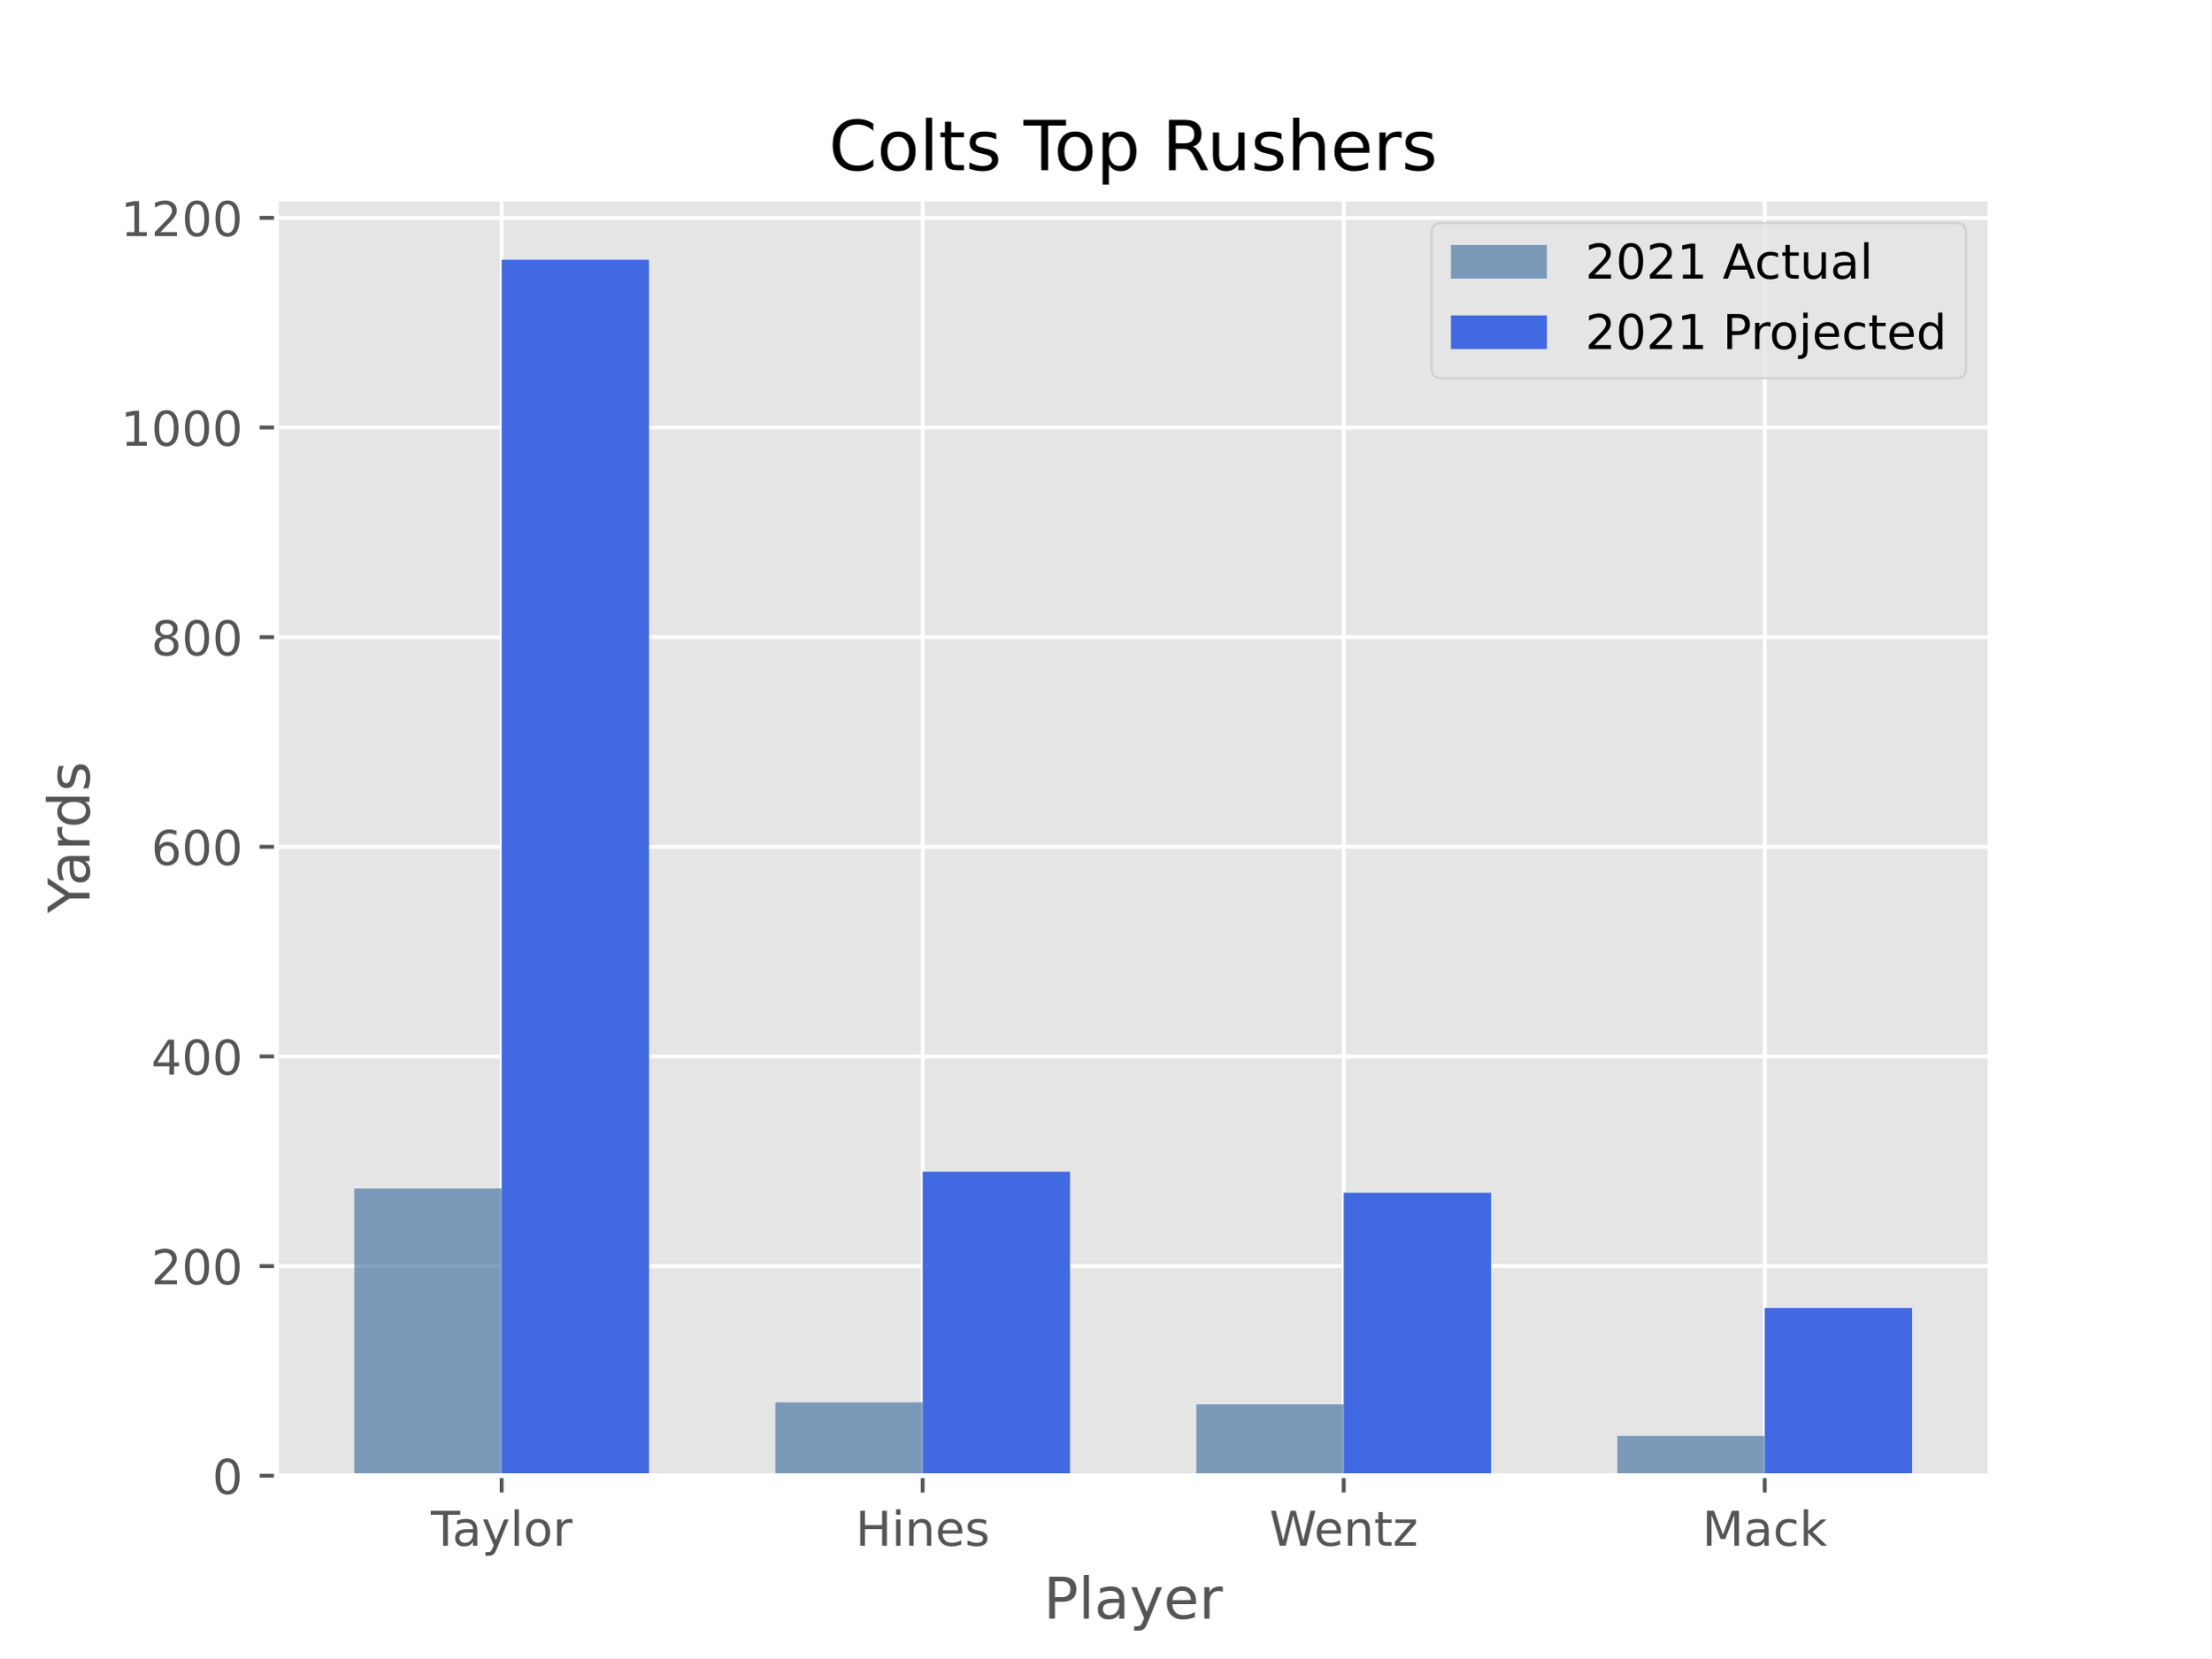
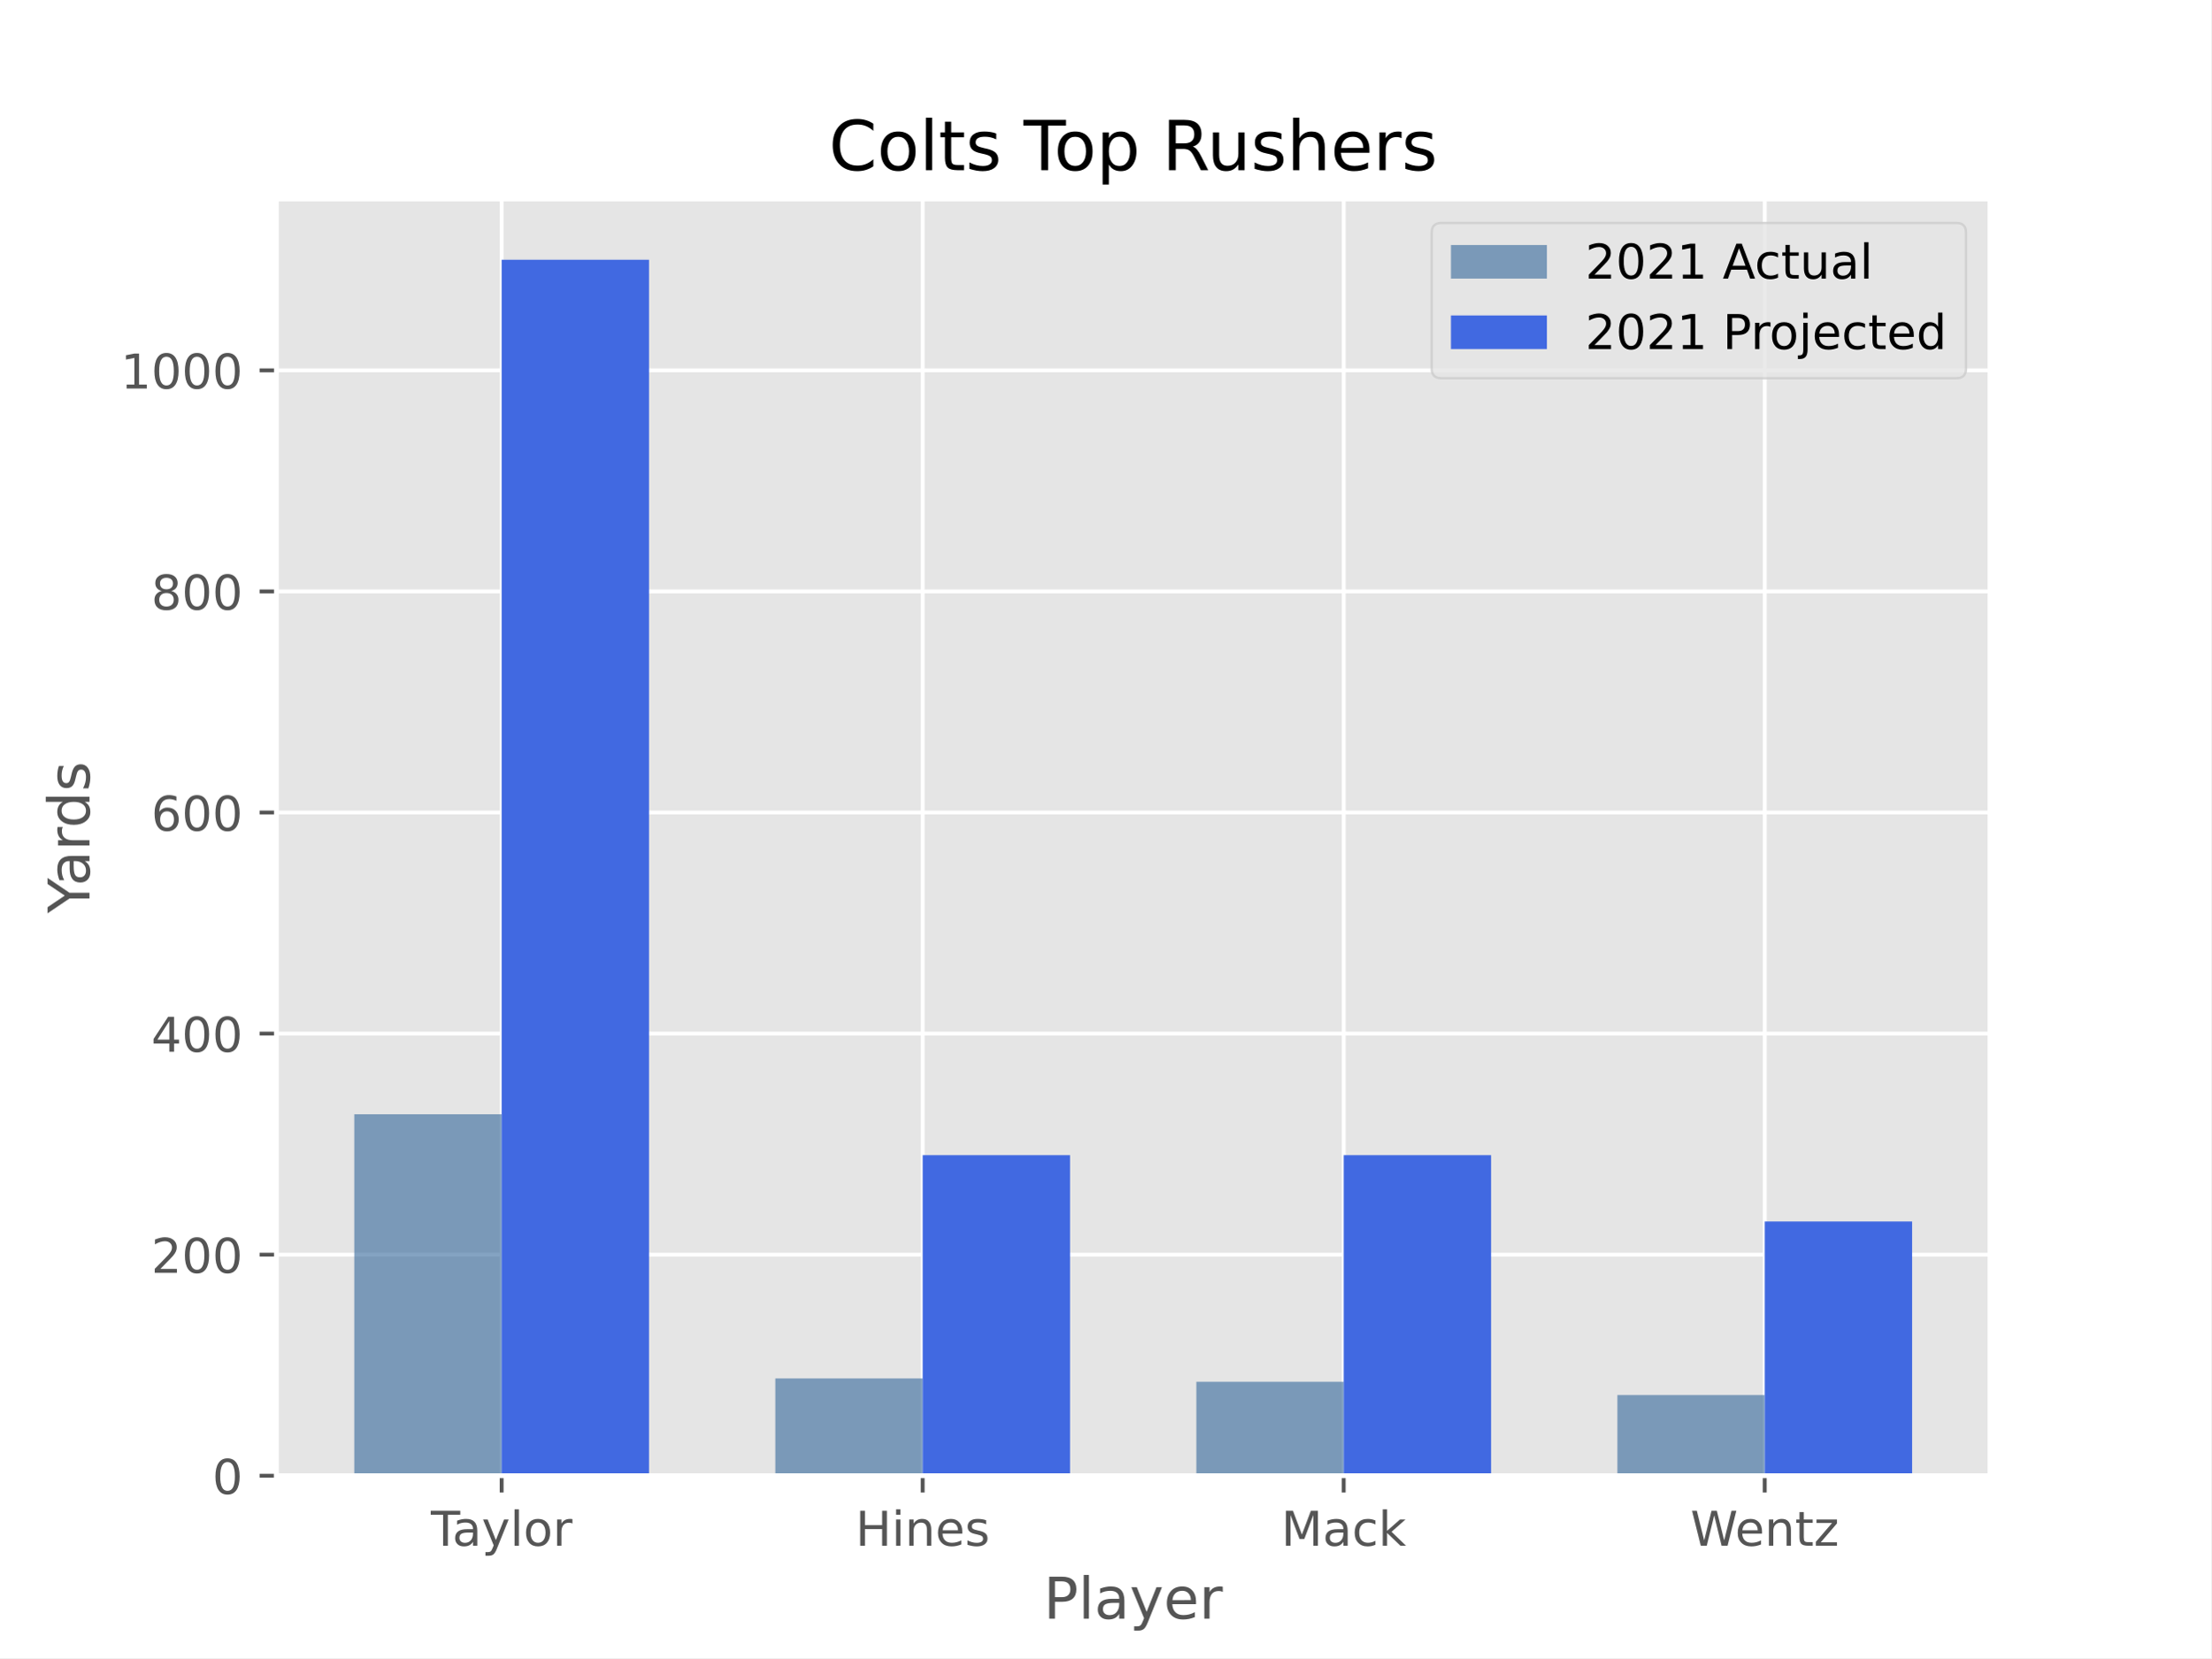
<svg xmlns="http://www.w3.org/2000/svg" xmlns:xlink="http://www.w3.org/1999/xlink" height="345.6pt" version="1.1" viewBox="0 0 460.8 345.6" width="460.8pt">
  <defs>
    <style type="text/css">*{stroke-linecap:butt;stroke-linejoin:round;}</style>
  </defs>
  <g id="figure_1">
    <g id="patch_1">
      <path d="M 0 345.6  L 460.8 345.6  L 460.8 0  L 0 0  z " style="fill:#ffffff;" />
    </g>
    <g id="axes_1">
      <g id="patch_2">
        <path d="M 57.6 307.584  L 414.72 307.584  L 414.72 41.472  L 57.6 41.472  z " style="fill:#e5e5e5;" />
      </g>
      <g id="matplotlib.axis_1">
        <g id="xtick_1">
          <g id="line2d_1">
-             <path clip-path="url(#p49de06b413)" d="M 104.543 307.584  L 104.543 41.472  " style="fill:none;stroke:#ffffff;stroke-linecap:square;stroke-width:0.8;" />
+             <path clip-path="url(#p949184f83b)" d="M 104.543 307.584  L 104.543 41.472  " style="fill:none;stroke:#ffffff;stroke-linecap:square;stroke-width:0.8;" />
          </g>
          <g id="line2d_2">
            <defs>
-               <path d="M 0 0  L 0 3.5  " id="m3cd7260bb2" style="stroke:#555555;stroke-width:0.8;" />
-             </defs>
-             <g>
-               <use style="fill:#555555;stroke:#555555;stroke-width:0.8;" x="104.543" xlink:href="#m3cd7260bb2" y="307.584" />
+               <path d="M 0 0  L 0 3.5  " id="mfd113aba20" style="stroke:#555555;stroke-width:0.8;" />
+             </defs>
+             <g>
+               <use style="fill:#555555;stroke:#555555;stroke-width:0.8;" x="104.543" xlink:href="#mfd113aba20" y="307.584" />
            </g>
          </g>
          <g id="text_1">
            <g style="fill:#555555;" transform="translate(89.78704 322.1824)scale(0.1 -0.1)">
              <defs>
                <path d="M -19 4666  L 3928 4666  L 3928 4134  L 2272 4134  L 2272 0  L 1638 0  L 1638 4134  L -19 4134  L -19 4666  z " id="DejaVuSans-54" transform="scale(0.015625)" />
                <path d="M 2194 1759  Q 1497 1759 1228 1600  Q 959 1441 959 1056  Q 959 750 1161 570  Q 1363 391 1709 391  Q 2188 391 2477 730  Q 2766 1069 2766 1631  L 2766 1759  L 2194 1759  z M 3341 1997  L 3341 0  L 2766 0  L 2766 531  Q 2569 213 2275 61  Q 1981 -91 1556 -91  Q 1019 -91 701 211  Q 384 513 384 1019  Q 384 1609 779 1909  Q 1175 2209 1959 2209  L 2766 2209  L 2766 2266  Q 2766 2663 2505 2880  Q 2244 3097 1772 3097  Q 1472 3097 1187 3025  Q 903 2953 641 2809  L 641 3341  Q 956 3463 1253 3523  Q 1550 3584 1831 3584  Q 2591 3584 2966 3190  Q 3341 2797 3341 1997  z " id="DejaVuSans-61" transform="scale(0.015625)" />
                <path d="M 2059 -325  Q 1816 -950 1584 -1140  Q 1353 -1331 966 -1331  L 506 -1331  L 506 -850  L 844 -850  Q 1081 -850 1212 -737  Q 1344 -625 1503 -206  L 1606 56  L 191 3500  L 800 3500  L 1894 763  L 2988 3500  L 3597 3500  L 2059 -325  z " id="DejaVuSans-79" transform="scale(0.015625)" />
                <path d="M 603 4863  L 1178 4863  L 1178 0  L 603 0  L 603 4863  z " id="DejaVuSans-6c" transform="scale(0.015625)" />
                <path d="M 1959 3097  Q 1497 3097 1228 2736  Q 959 2375 959 1747  Q 959 1119 1226 758  Q 1494 397 1959 397  Q 2419 397 2687 759  Q 2956 1122 2956 1747  Q 2956 2369 2687 2733  Q 2419 3097 1959 3097  z M 1959 3584  Q 2709 3584 3137 3096  Q 3566 2609 3566 1747  Q 3566 888 3137 398  Q 2709 -91 1959 -91  Q 1206 -91 779 398  Q 353 888 353 1747  Q 353 2609 779 3096  Q 1206 3584 1959 3584  z " id="DejaVuSans-6f" transform="scale(0.015625)" />
                <path d="M 2631 2963  Q 2534 3019 2420 3045  Q 2306 3072 2169 3072  Q 1681 3072 1420 2755  Q 1159 2438 1159 1844  L 1159 0  L 581 0  L 581 3500  L 1159 3500  L 1159 2956  Q 1341 3275 1631 3429  Q 1922 3584 2338 3584  Q 2397 3584 2469 3576  Q 2541 3569 2628 3553  L 2631 2963  z " id="DejaVuSans-72" transform="scale(0.015625)" />
              </defs>
              <use xlink:href="#DejaVuSans-54" />
              <use x="44.584" xlink:href="#DejaVuSans-61" />
              <use x="105.863" xlink:href="#DejaVuSans-79" />
              <use x="165.043" xlink:href="#DejaVuSans-6c" />
              <use x="192.826" xlink:href="#DejaVuSans-6f" />
              <use x="254.008" xlink:href="#DejaVuSans-72" />
            </g>
          </g>
        </g>
        <g id="xtick_2">
          <g id="line2d_3">
-             <path clip-path="url(#p49de06b413)" d="M 192.288 307.584  L 192.288 41.472  " style="fill:none;stroke:#ffffff;stroke-linecap:square;stroke-width:0.8;" />
+             <path clip-path="url(#p949184f83b)" d="M 192.288 307.584  L 192.288 41.472  " style="fill:none;stroke:#ffffff;stroke-linecap:square;stroke-width:0.8;" />
          </g>
          <g id="line2d_4">
            <g>
-               <use style="fill:#555555;stroke:#555555;stroke-width:0.8;" x="192.288" xlink:href="#m3cd7260bb2" y="307.584" />
+               <use style="fill:#555555;stroke:#555555;stroke-width:0.8;" x="192.288" xlink:href="#mfd113aba20" y="307.584" />
            </g>
          </g>
          <g id="text_2">
            <g style="fill:#555555;" transform="translate(178.2885 322.1824)scale(0.1 -0.1)">
              <defs>
                <path d="M 628 4666  L 1259 4666  L 1259 2753  L 3553 2753  L 3553 4666  L 4184 4666  L 4184 0  L 3553 0  L 3553 2222  L 1259 2222  L 1259 0  L 628 0  L 628 4666  z " id="DejaVuSans-48" transform="scale(0.015625)" />
                <path d="M 603 3500  L 1178 3500  L 1178 0  L 603 0  L 603 3500  z M 603 4863  L 1178 4863  L 1178 4134  L 603 4134  L 603 4863  z " id="DejaVuSans-69" transform="scale(0.015625)" />
                <path d="M 3513 2113  L 3513 0  L 2938 0  L 2938 2094  Q 2938 2591 2744 2837  Q 2550 3084 2163 3084  Q 1697 3084 1428 2787  Q 1159 2491 1159 1978  L 1159 0  L 581 0  L 581 3500  L 1159 3500  L 1159 2956  Q 1366 3272 1645 3428  Q 1925 3584 2291 3584  Q 2894 3584 3203 3211  Q 3513 2838 3513 2113  z " id="DejaVuSans-6e" transform="scale(0.015625)" />
                <path d="M 3597 1894  L 3597 1613  L 953 1613  Q 991 1019 1311 708  Q 1631 397 2203 397  Q 2534 397 2845 478  Q 3156 559 3463 722  L 3463 178  Q 3153 47 2828 -22  Q 2503 -91 2169 -91  Q 1331 -91 842 396  Q 353 884 353 1716  Q 353 2575 817 3079  Q 1281 3584 2069 3584  Q 2775 3584 3186 3129  Q 3597 2675 3597 1894  z M 3022 2063  Q 3016 2534 2758 2815  Q 2500 3097 2075 3097  Q 1594 3097 1305 2825  Q 1016 2553 972 2059  L 3022 2063  z " id="DejaVuSans-65" transform="scale(0.015625)" />
                <path d="M 2834 3397  L 2834 2853  Q 2591 2978 2328 3040  Q 2066 3103 1784 3103  Q 1356 3103 1142 2972  Q 928 2841 928 2578  Q 928 2378 1081 2264  Q 1234 2150 1697 2047  L 1894 2003  Q 2506 1872 2764 1633  Q 3022 1394 3022 966  Q 3022 478 2636 193  Q 2250 -91 1575 -91  Q 1294 -91 989 -36  Q 684 19 347 128  L 347 722  Q 666 556 975 473  Q 1284 391 1588 391  Q 1994 391 2212 530  Q 2431 669 2431 922  Q 2431 1156 2273 1281  Q 2116 1406 1581 1522  L 1381 1569  Q 847 1681 609 1914  Q 372 2147 372 2553  Q 372 3047 722 3315  Q 1072 3584 1716 3584  Q 2034 3584 2315 3537  Q 2597 3491 2834 3397  z " id="DejaVuSans-73" transform="scale(0.015625)" />
              </defs>
              <use xlink:href="#DejaVuSans-48" />
              <use x="75.195" xlink:href="#DejaVuSans-69" />
              <use x="102.979" xlink:href="#DejaVuSans-6e" />
              <use x="166.357" xlink:href="#DejaVuSans-65" />
              <use x="227.881" xlink:href="#DejaVuSans-73" />
            </g>
          </g>
        </g>
        <g id="xtick_3">
          <g id="line2d_5">
-             <path clip-path="url(#p49de06b413)" d="M 280.032 307.584  L 280.032 41.472  " style="fill:none;stroke:#ffffff;stroke-linecap:square;stroke-width:0.8;" />
+             <path clip-path="url(#p949184f83b)" d="M 280.032 307.584  L 280.032 41.472  " style="fill:none;stroke:#ffffff;stroke-linecap:square;stroke-width:0.8;" />
          </g>
          <g id="line2d_6">
            <g>
-               <use style="fill:#555555;stroke:#555555;stroke-width:0.8;" x="280.032" xlink:href="#m3cd7260bb2" y="307.584" />
+               <use style="fill:#555555;stroke:#555555;stroke-width:0.8;" x="280.032" xlink:href="#mfd113aba20" y="307.584" />
            </g>
          </g>
          <g id="text_3">
-             <g style="fill:#555555;" transform="translate(264.5525 322.1824)scale(0.1 -0.1)">
+             <g style="fill:#555555;" transform="translate(267.0096 322.1824)scale(0.1 -0.1)">
+               <defs>
+                 <path d="M 628 4666  L 1569 4666  L 2759 1491  L 3956 4666  L 4897 4666  L 4897 0  L 4281 0  L 4281 4097  L 3078 897  L 2444 897  L 1241 4097  L 1241 0  L 628 0  L 628 4666  z " id="DejaVuSans-4d" transform="scale(0.015625)" />
+                 <path d="M 3122 3366  L 3122 2828  Q 2878 2963 2633 3030  Q 2388 3097 2138 3097  Q 1578 3097 1268 2742  Q 959 2388 959 1747  Q 959 1106 1268 751  Q 1578 397 2138 397  Q 2388 397 2633 464  Q 2878 531 3122 666  L 3122 134  Q 2881 22 2623 -34  Q 2366 -91 2075 -91  Q 1284 -91 818 406  Q 353 903 353 1747  Q 353 2603 823 3093  Q 1294 3584 2113 3584  Q 2378 3584 2631 3529  Q 2884 3475 3122 3366  z " id="DejaVuSans-63" transform="scale(0.015625)" />
+                 <path d="M 581 4863  L 1159 4863  L 1159 1991  L 2875 3500  L 3609 3500  L 1753 1863  L 3688 0  L 2938 0  L 1159 1709  L 1159 0  L 581 0  L 581 4863  z " id="DejaVuSans-6b" transform="scale(0.015625)" />
+               </defs>
+               <use xlink:href="#DejaVuSans-4d" />
+               <use x="86.279" xlink:href="#DejaVuSans-61" />
+               <use x="147.559" xlink:href="#DejaVuSans-63" />
+               <use x="202.539" xlink:href="#DejaVuSans-6b" />
+             </g>
+           </g>
+         </g>
+         <g id="xtick_4">
+           <g id="line2d_7">
+             <path clip-path="url(#p949184f83b)" d="M 367.777 307.584  L 367.777 41.472  " style="fill:none;stroke:#ffffff;stroke-linecap:square;stroke-width:0.8;" />
+           </g>
+           <g id="line2d_8">
+             <g>
+               <use style="fill:#555555;stroke:#555555;stroke-width:0.8;" x="367.777" xlink:href="#mfd113aba20" y="307.584" />
+             </g>
+           </g>
+           <g id="text_4">
+             <g style="fill:#555555;" transform="translate(352.297 322.1824)scale(0.1 -0.1)">
              <defs>
                <path d="M 213 4666  L 850 4666  L 1831 722  L 2809 4666  L 3519 4666  L 4500 722  L 5478 4666  L 6119 4666  L 4947 0  L 4153 0  L 3169 4050  L 2175 0  L 1381 0  L 213 4666  z " id="DejaVuSans-57" transform="scale(0.015625)" />
                <path d="M 1172 4494  L 1172 3500  L 2356 3500  L 2356 3053  L 1172 3053  L 1172 1153  Q 1172 725 1289 603  Q 1406 481 1766 481  L 2356 481  L 2356 0  L 1766 0  Q 1100 0 847 248  Q 594 497 594 1153  L 594 3053  L 172 3053  L 172 3500  L 594 3500  L 594 4494  L 1172 4494  z " id="DejaVuSans-74" transform="scale(0.015625)" />
                <path d="M 353 3500  L 3084 3500  L 3084 2975  L 922 459  L 3084 459  L 3084 0  L 275 0  L 275 525  L 2438 3041  L 353 3041  L 353 3500  z " id="DejaVuSans-7a" transform="scale(0.015625)" />
              </defs>
              <use xlink:href="#DejaVuSans-57" />
              <use x="93.002" xlink:href="#DejaVuSans-65" />
              <use x="154.525" xlink:href="#DejaVuSans-6e" />
              <use x="217.904" xlink:href="#DejaVuSans-74" />
              <use x="257.113" xlink:href="#DejaVuSans-7a" />
-             </g>
-           </g>
-         </g>
-         <g id="xtick_4">
-           <g id="line2d_7">
-             <path clip-path="url(#p49de06b413)" d="M 367.777 307.584  L 367.777 41.472  " style="fill:none;stroke:#ffffff;stroke-linecap:square;stroke-width:0.8;" />
-           </g>
-           <g id="line2d_8">
-             <g>
-               <use style="fill:#555555;stroke:#555555;stroke-width:0.8;" x="367.777" xlink:href="#m3cd7260bb2" y="307.584" />
-             </g>
-           </g>
-           <g id="text_4">
-             <g style="fill:#555555;" transform="translate(354.7541 322.1824)scale(0.1 -0.1)">
-               <defs>
-                 <path d="M 628 4666  L 1569 4666  L 2759 1491  L 3956 4666  L 4897 4666  L 4897 0  L 4281 0  L 4281 4097  L 3078 897  L 2444 897  L 1241 4097  L 1241 0  L 628 0  L 628 4666  z " id="DejaVuSans-4d" transform="scale(0.015625)" />
-                 <path d="M 3122 3366  L 3122 2828  Q 2878 2963 2633 3030  Q 2388 3097 2138 3097  Q 1578 3097 1268 2742  Q 959 2388 959 1747  Q 959 1106 1268 751  Q 1578 397 2138 397  Q 2388 397 2633 464  Q 2878 531 3122 666  L 3122 134  Q 2881 22 2623 -34  Q 2366 -91 2075 -91  Q 1284 -91 818 406  Q 353 903 353 1747  Q 353 2603 823 3093  Q 1294 3584 2113 3584  Q 2378 3584 2631 3529  Q 2884 3475 3122 3366  z " id="DejaVuSans-63" transform="scale(0.015625)" />
-                 <path d="M 581 4863  L 1159 4863  L 1159 1991  L 2875 3500  L 3609 3500  L 1753 1863  L 3688 0  L 2938 0  L 1159 1709  L 1159 0  L 581 0  L 581 4863  z " id="DejaVuSans-6b" transform="scale(0.015625)" />
-               </defs>
-               <use xlink:href="#DejaVuSans-4d" />
-               <use x="86.279" xlink:href="#DejaVuSans-61" />
-               <use x="147.559" xlink:href="#DejaVuSans-63" />
-               <use x="202.539" xlink:href="#DejaVuSans-6b" />
            </g>
          </g>
        </g>
        <g id="text_5">
          <g style="fill:#555555;" transform="translate(217.4888 337.3802)scale(0.12 -0.12)">
            <defs>
              <path d="M 1259 4147  L 1259 2394  L 2053 2394  Q 2494 2394 2734 2622  Q 2975 2850 2975 3272  Q 2975 3691 2734 3919  Q 2494 4147 2053 4147  L 1259 4147  z M 628 4666  L 2053 4666  Q 2838 4666 3239 4311  Q 3641 3956 3641 3272  Q 3641 2581 3239 2228  Q 2838 1875 2053 1875  L 1259 1875  L 1259 0  L 628 0  L 628 4666  z " id="DejaVuSans-50" transform="scale(0.015625)" />
            </defs>
            <use xlink:href="#DejaVuSans-50" />
            <use x="60.303" xlink:href="#DejaVuSans-6c" />
            <use x="88.086" xlink:href="#DejaVuSans-61" />
            <use x="149.365" xlink:href="#DejaVuSans-79" />
            <use x="208.545" xlink:href="#DejaVuSans-65" />
            <use x="270.068" xlink:href="#DejaVuSans-72" />
          </g>
        </g>
      </g>
      <g id="matplotlib.axis_2">
        <g id="ytick_1">
          <g id="line2d_9">
-             <path clip-path="url(#p49de06b413)" d="M 57.6 307.584  L 414.72 307.584  " style="fill:none;stroke:#ffffff;stroke-linecap:square;stroke-width:0.8;" />
+             <path clip-path="url(#p949184f83b)" d="M 57.6 307.584  L 414.72 307.584  " style="fill:none;stroke:#ffffff;stroke-linecap:square;stroke-width:0.8;" />
          </g>
          <g id="line2d_10">
            <defs>
-               <path d="M 0 0  L -3.5 0  " id="m4b6f5b045a" style="stroke:#555555;stroke-width:0.8;" />
-             </defs>
-             <g>
-               <use style="fill:#555555;stroke:#555555;stroke-width:0.8;" x="57.6" xlink:href="#m4b6f5b045a" y="307.584" />
+               <path d="M 0 0  L -3.5 0  " id="m646fd36e82" style="stroke:#555555;stroke-width:0.8;" />
+             </defs>
+             <g>
+               <use style="fill:#555555;stroke:#555555;stroke-width:0.8;" x="57.6" xlink:href="#m646fd36e82" y="307.584" />
            </g>
          </g>
          <g id="text_6">
            <g style="fill:#555555;" transform="translate(44.2375 311.3832)scale(0.1 -0.1)">
              <defs>
                <path d="M 2034 4250  Q 1547 4250 1301 3770  Q 1056 3291 1056 2328  Q 1056 1369 1301 889  Q 1547 409 2034 409  Q 2525 409 2770 889  Q 3016 1369 3016 2328  Q 3016 3291 2770 3770  Q 2525 4250 2034 4250  z M 2034 4750  Q 2819 4750 3233 4129  Q 3647 3509 3647 2328  Q 3647 1150 3233 529  Q 2819 -91 2034 -91  Q 1250 -91 836 529  Q 422 1150 422 2328  Q 422 3509 836 4129  Q 1250 4750 2034 4750  z " id="DejaVuSans-30" transform="scale(0.015625)" />
              </defs>
              <use xlink:href="#DejaVuSans-30" />
            </g>
          </g>
        </g>
        <g id="ytick_2">
          <g id="line2d_11">
-             <path clip-path="url(#p49de06b413)" d="M 57.6 263.887  L 414.72 263.887  " style="fill:none;stroke:#ffffff;stroke-linecap:square;stroke-width:0.8;" />
+             <path clip-path="url(#p949184f83b)" d="M 57.6 261.504  L 414.72 261.504  " style="fill:none;stroke:#ffffff;stroke-linecap:square;stroke-width:0.8;" />
          </g>
          <g id="line2d_12">
            <g>
-               <use style="fill:#555555;stroke:#555555;stroke-width:0.8;" x="57.6" xlink:href="#m4b6f5b045a" y="263.887" />
+               <use style="fill:#555555;stroke:#555555;stroke-width:0.8;" x="57.6" xlink:href="#m646fd36e82" y="261.504" />
            </g>
          </g>
          <g id="text_7">
-             <g style="fill:#555555;" transform="translate(31.5125 267.6867)scale(0.1 -0.1)">
+             <g style="fill:#555555;" transform="translate(31.5125 265.3032)scale(0.1 -0.1)">
              <defs>
                <path d="M 1228 531  L 3431 531  L 3431 0  L 469 0  L 469 531  Q 828 903 1448 1529  Q 2069 2156 2228 2338  Q 2531 2678 2651 2914  Q 2772 3150 2772 3378  Q 2772 3750 2511 3984  Q 2250 4219 1831 4219  Q 1534 4219 1204 4116  Q 875 4013 500 3803  L 500 4441  Q 881 4594 1212 4672  Q 1544 4750 1819 4750  Q 2544 4750 2975 4387  Q 3406 4025 3406 3419  Q 3406 3131 3298 2873  Q 3191 2616 2906 2266  Q 2828 2175 2409 1742  Q 1991 1309 1228 531  z " id="DejaVuSans-32" transform="scale(0.015625)" />
              </defs>
              <use xlink:href="#DejaVuSans-32" />
              <use x="63.623" xlink:href="#DejaVuSans-30" />
              <use x="127.246" xlink:href="#DejaVuSans-30" />
            </g>
          </g>
        </g>
        <g id="ytick_3">
          <g id="line2d_13">
-             <path clip-path="url(#p49de06b413)" d="M 57.6 220.191  L 414.72 220.191  " style="fill:none;stroke:#ffffff;stroke-linecap:square;stroke-width:0.8;" />
+             <path clip-path="url(#p949184f83b)" d="M 57.6 215.424  L 414.72 215.424  " style="fill:none;stroke:#ffffff;stroke-linecap:square;stroke-width:0.8;" />
          </g>
          <g id="line2d_14">
            <g>
-               <use style="fill:#555555;stroke:#555555;stroke-width:0.8;" x="57.6" xlink:href="#m4b6f5b045a" y="220.191" />
+               <use style="fill:#555555;stroke:#555555;stroke-width:0.8;" x="57.6" xlink:href="#m646fd36e82" y="215.424" />
            </g>
          </g>
          <g id="text_8">
-             <g style="fill:#555555;" transform="translate(31.5125 223.9901)scale(0.1 -0.1)">
+             <g style="fill:#555555;" transform="translate(31.5125 219.2232)scale(0.1 -0.1)">
              <defs>
                <path d="M 2419 4116  L 825 1625  L 2419 1625  L 2419 4116  z M 2253 4666  L 3047 4666  L 3047 1625  L 3713 1625  L 3713 1100  L 3047 1100  L 3047 0  L 2419 0  L 2419 1100  L 313 1100  L 313 1709  L 2253 4666  z " id="DejaVuSans-34" transform="scale(0.015625)" />
              </defs>
              <use xlink:href="#DejaVuSans-34" />
              <use x="63.623" xlink:href="#DejaVuSans-30" />
              <use x="127.246" xlink:href="#DejaVuSans-30" />
            </g>
          </g>
        </g>
        <g id="ytick_4">
          <g id="line2d_15">
-             <path clip-path="url(#p49de06b413)" d="M 57.6 176.494  L 414.72 176.494  " style="fill:none;stroke:#ffffff;stroke-linecap:square;stroke-width:0.8;" />
+             <path clip-path="url(#p949184f83b)" d="M 57.6 169.344  L 414.72 169.344  " style="fill:none;stroke:#ffffff;stroke-linecap:square;stroke-width:0.8;" />
          </g>
          <g id="line2d_16">
            <g>
-               <use style="fill:#555555;stroke:#555555;stroke-width:0.8;" x="57.6" xlink:href="#m4b6f5b045a" y="176.494" />
+               <use style="fill:#555555;stroke:#555555;stroke-width:0.8;" x="57.6" xlink:href="#m646fd36e82" y="169.344" />
            </g>
          </g>
          <g id="text_9">
-             <g style="fill:#555555;" transform="translate(31.5125 180.2936)scale(0.1 -0.1)">
+             <g style="fill:#555555;" transform="translate(31.5125 173.1432)scale(0.1 -0.1)">
              <defs>
                <path d="M 2113 2584  Q 1688 2584 1439 2293  Q 1191 2003 1191 1497  Q 1191 994 1439 701  Q 1688 409 2113 409  Q 2538 409 2786 701  Q 3034 994 3034 1497  Q 3034 2003 2786 2293  Q 2538 2584 2113 2584  z M 3366 4563  L 3366 3988  Q 3128 4100 2886 4159  Q 2644 4219 2406 4219  Q 1781 4219 1451 3797  Q 1122 3375 1075 2522  Q 1259 2794 1537 2939  Q 1816 3084 2150 3084  Q 2853 3084 3261 2657  Q 3669 2231 3669 1497  Q 3669 778 3244 343  Q 2819 -91 2113 -91  Q 1303 -91 875 529  Q 447 1150 447 2328  Q 447 3434 972 4092  Q 1497 4750 2381 4750  Q 2619 4750 2861 4703  Q 3103 4656 3366 4563  z " id="DejaVuSans-36" transform="scale(0.015625)" />
              </defs>
              <use xlink:href="#DejaVuSans-36" />
              <use x="63.623" xlink:href="#DejaVuSans-30" />
              <use x="127.246" xlink:href="#DejaVuSans-30" />
            </g>
          </g>
        </g>
        <g id="ytick_5">
          <g id="line2d_17">
-             <path clip-path="url(#p49de06b413)" d="M 57.6 132.798  L 414.72 132.798  " style="fill:none;stroke:#ffffff;stroke-linecap:square;stroke-width:0.8;" />
+             <path clip-path="url(#p949184f83b)" d="M 57.6 123.264  L 414.72 123.264  " style="fill:none;stroke:#ffffff;stroke-linecap:square;stroke-width:0.8;" />
          </g>
          <g id="line2d_18">
            <g>
-               <use style="fill:#555555;stroke:#555555;stroke-width:0.8;" x="57.6" xlink:href="#m4b6f5b045a" y="132.798" />
+               <use style="fill:#555555;stroke:#555555;stroke-width:0.8;" x="57.6" xlink:href="#m646fd36e82" y="123.264" />
            </g>
          </g>
          <g id="text_10">
-             <g style="fill:#555555;" transform="translate(31.5125 136.597)scale(0.1 -0.1)">
+             <g style="fill:#555555;" transform="translate(31.5125 127.0632)scale(0.1 -0.1)">
              <defs>
                <path d="M 2034 2216  Q 1584 2216 1326 1975  Q 1069 1734 1069 1313  Q 1069 891 1326 650  Q 1584 409 2034 409  Q 2484 409 2743 651  Q 3003 894 3003 1313  Q 3003 1734 2745 1975  Q 2488 2216 2034 2216  z M 1403 2484  Q 997 2584 770 2862  Q 544 3141 544 3541  Q 544 4100 942 4425  Q 1341 4750 2034 4750  Q 2731 4750 3128 4425  Q 3525 4100 3525 3541  Q 3525 3141 3298 2862  Q 3072 2584 2669 2484  Q 3125 2378 3379 2068  Q 3634 1759 3634 1313  Q 3634 634 3220 271  Q 2806 -91 2034 -91  Q 1263 -91 848 271  Q 434 634 434 1313  Q 434 1759 690 2068  Q 947 2378 1403 2484  z M 1172 3481  Q 1172 3119 1398 2916  Q 1625 2713 2034 2713  Q 2441 2713 2670 2916  Q 2900 3119 2900 3481  Q 2900 3844 2670 4047  Q 2441 4250 2034 4250  Q 1625 4250 1398 4047  Q 1172 3844 1172 3481  z " id="DejaVuSans-38" transform="scale(0.015625)" />
              </defs>
              <use xlink:href="#DejaVuSans-38" />
              <use x="63.623" xlink:href="#DejaVuSans-30" />
              <use x="127.246" xlink:href="#DejaVuSans-30" />
            </g>
          </g>
        </g>
        <g id="ytick_6">
          <g id="line2d_19">
-             <path clip-path="url(#p49de06b413)" d="M 57.6 89.101  L 414.72 89.101  " style="fill:none;stroke:#ffffff;stroke-linecap:square;stroke-width:0.8;" />
+             <path clip-path="url(#p949184f83b)" d="M 57.6 77.184  L 414.72 77.184  " style="fill:none;stroke:#ffffff;stroke-linecap:square;stroke-width:0.8;" />
          </g>
          <g id="line2d_20">
            <g>
-               <use style="fill:#555555;stroke:#555555;stroke-width:0.8;" x="57.6" xlink:href="#m4b6f5b045a" y="89.101" />
+               <use style="fill:#555555;stroke:#555555;stroke-width:0.8;" x="57.6" xlink:href="#m646fd36e82" y="77.184" />
            </g>
          </g>
          <g id="text_11">
-             <g style="fill:#555555;" transform="translate(25.15 92.90046)scale(0.1 -0.1)">
+             <g style="fill:#555555;" transform="translate(25.15 80.98322)scale(0.1 -0.1)">
              <defs>
                <path d="M 794 531  L 1825 531  L 1825 4091  L 703 3866  L 703 4441  L 1819 4666  L 2450 4666  L 2450 531  L 3481 531  L 3481 0  L 794 0  L 794 531  z " id="DejaVuSans-31" transform="scale(0.015625)" />
              </defs>
              <use xlink:href="#DejaVuSans-31" />
              <use x="63.623" xlink:href="#DejaVuSans-30" />
              <use x="127.246" xlink:href="#DejaVuSans-30" />
              <use x="190.869" xlink:href="#DejaVuSans-30" />
            </g>
          </g>
        </g>
-         <g id="ytick_7">
-           <g id="line2d_21">
-             <path clip-path="url(#p49de06b413)" d="M 57.6 45.405  L 414.72 45.405  " style="fill:none;stroke:#ffffff;stroke-linecap:square;stroke-width:0.8;" />
-           </g>
-           <g id="line2d_22">
-             <g>
-               <use style="fill:#555555;stroke:#555555;stroke-width:0.8;" x="57.6" xlink:href="#m4b6f5b045a" y="45.405" />
-             </g>
-           </g>
-           <g id="text_12">
-             <g style="fill:#555555;" transform="translate(25.15 49.20391)scale(0.1 -0.1)">
-               <use xlink:href="#DejaVuSans-31" />
-               <use x="63.623" xlink:href="#DejaVuSans-32" />
-               <use x="127.246" xlink:href="#DejaVuSans-30" />
-               <use x="190.869" xlink:href="#DejaVuSans-30" />
-             </g>
-           </g>
-         </g>
-         <g id="text_13">
+         <g id="text_12">
          <g style="fill:#555555;" transform="translate(18.65438 190.3408)rotate(-90)scale(0.12 -0.12)">
            <defs>
              <path d="M -13 4666  L 666 4666  L 1959 2747  L 3244 4666  L 3922 4666  L 2272 2222  L 2272 0  L 1638 0  L 1638 2222  L -13 4666  z " id="DejaVuSans-59" transform="scale(0.015625)" />
              <path d="M 2906 2969  L 2906 4863  L 3481 4863  L 3481 0  L 2906 0  L 2906 525  Q 2725 213 2448 61  Q 2172 -91 1784 -91  Q 1150 -91 751 415  Q 353 922 353 1747  Q 353 2572 751 3078  Q 1150 3584 1784 3584  Q 2172 3584 2448 3432  Q 2725 3281 2906 2969  z M 947 1747  Q 947 1113 1208 752  Q 1469 391 1925 391  Q 2381 391 2643 752  Q 2906 1113 2906 1747  Q 2906 2381 2643 2742  Q 2381 3103 1925 3103  Q 1469 3103 1208 2742  Q 947 2381 947 1747  z " id="DejaVuSans-64" transform="scale(0.015625)" />
            </defs>
            <use xlink:href="#DejaVuSans-59" />
            <use x="47.334" xlink:href="#DejaVuSans-61" />
            <use x="108.613" xlink:href="#DejaVuSans-72" />
            <use x="147.977" xlink:href="#DejaVuSans-64" />
            <use x="211.453" xlink:href="#DejaVuSans-73" />
          </g>
        </g>
      </g>
      <g id="patch_3">
-         <path clip-path="url(#p49de06b413)" d="M 73.833 307.584  L 104.543 307.584  L 104.543 247.72  L 73.833 247.72  z " style="fill:#336699;fill-opacity:0.6;" />
+         <path clip-path="url(#p949184f83b)" d="M 73.833 307.584  L 104.543 307.584  L 104.543 232.243  L 73.833 232.243  z " style="fill:#336699;fill-opacity:0.6;" />
      </g>
      <g id="patch_4">
-         <path clip-path="url(#p49de06b413)" d="M 161.577 307.584  L 192.288 307.584  L 192.288 292.29  L 161.577 292.29  z " style="fill:#336699;fill-opacity:0.6;" />
+         <path clip-path="url(#p949184f83b)" d="M 161.577 307.584  L 192.288 307.584  L 192.288 287.309  L 161.577 287.309  z " style="fill:#336699;fill-opacity:0.6;" />
      </g>
      <g id="patch_5">
-         <path clip-path="url(#p49de06b413)" d="M 249.322 307.584  L 280.032 307.584  L 280.032 292.727  L 249.322 292.727  z " style="fill:#336699;fill-opacity:0.6;" />
+         <path clip-path="url(#p949184f83b)" d="M 249.322 307.584  L 280.032 307.584  L 280.032 288  L 249.322 288  z " style="fill:#336699;fill-opacity:0.6;" />
      </g>
      <g id="patch_6">
-         <path clip-path="url(#p49de06b413)" d="M 337.066 307.584  L 367.777 307.584  L 367.777 299.282  L 337.066 299.282  z " style="fill:#336699;fill-opacity:0.6;" />
+         <path clip-path="url(#p949184f83b)" d="M 337.066 307.584  L 367.777 307.584  L 367.777 290.765  L 337.066 290.765  z " style="fill:#336699;fill-opacity:0.6;" />
      </g>
      <g id="patch_7">
-         <path clip-path="url(#p49de06b413)" d="M 104.543 307.584  L 135.254 307.584  L 135.254 54.144  L 104.543 54.144  z " style="fill:#4169e1;" />
+         <path clip-path="url(#p949184f83b)" d="M 104.543 307.584  L 135.254 307.584  L 135.254 54.144  L 104.543 54.144  z " style="fill:#4169e1;" />
      </g>
      <g id="patch_8">
-         <path clip-path="url(#p49de06b413)" d="M 192.288 307.584  L 222.998 307.584  L 222.998 244.224  L 192.288 244.224  z " style="fill:#4169e1;" />
+         <path clip-path="url(#p949184f83b)" d="M 192.288 307.584  L 222.998 307.584  L 222.998 240.768  L 192.288 240.768  z " style="fill:#4169e1;" />
      </g>
      <g id="patch_9">
-         <path clip-path="url(#p49de06b413)" d="M 280.032 307.584  L 310.743 307.584  L 310.743 248.594  L 280.032 248.594  z " style="fill:#4169e1;" />
+         <path clip-path="url(#p949184f83b)" d="M 280.032 307.584  L 310.743 307.584  L 310.743 240.768  L 280.032 240.768  z " style="fill:#4169e1;" />
      </g>
      <g id="patch_10">
-         <path clip-path="url(#p49de06b413)" d="M 367.777 307.584  L 398.487 307.584  L 398.487 272.627  L 367.777 272.627  z " style="fill:#4169e1;" />
+         <path clip-path="url(#p949184f83b)" d="M 367.777 307.584  L 398.487 307.584  L 398.487 254.592  L 367.777 254.592  z " style="fill:#4169e1;" />
      </g>
      <g id="patch_11">
        <path d="M 57.6 307.584  L 57.6 41.472  " style="fill:none;stroke:#ffffff;stroke-linecap:square;stroke-linejoin:miter;" />
      </g>
      <g id="patch_12">
        <path d="M 414.72 307.584  L 414.72 41.472  " style="fill:none;stroke:#ffffff;stroke-linecap:square;stroke-linejoin:miter;" />
      </g>
      <g id="patch_13">
        <path d="M 57.6 307.584  L 414.72 307.584  " style="fill:none;stroke:#ffffff;stroke-linecap:square;stroke-linejoin:miter;" />
      </g>
      <g id="patch_14">
        <path d="M 57.6 41.472  L 414.72 41.472  " style="fill:none;stroke:#ffffff;stroke-linecap:square;stroke-linejoin:miter;" />
      </g>
-       <g id="text_14">
+       <g id="text_13">
        <g transform="translate(172.7303 35.472)scale(0.144 -0.144)">
          <defs>
            <path d="M 4122 4306  L 4122 3641  Q 3803 3938 3442 4084  Q 3081 4231 2675 4231  Q 1875 4231 1450 3742  Q 1025 3253 1025 2328  Q 1025 1406 1450 917  Q 1875 428 2675 428  Q 3081 428 3442 575  Q 3803 722 4122 1019  L 4122 359  Q 3791 134 3420 21  Q 3050 -91 2638 -91  Q 1578 -91 968 557  Q 359 1206 359 2328  Q 359 3453 968 4101  Q 1578 4750 2638 4750  Q 3056 4750 3426 4639  Q 3797 4528 4122 4306  z " id="DejaVuSans-43" transform="scale(0.015625)" />
            <path id="DejaVuSans-20" transform="scale(0.015625)" />
            <path d="M 1159 525  L 1159 -1331  L 581 -1331  L 581 3500  L 1159 3500  L 1159 2969  Q 1341 3281 1617 3432  Q 1894 3584 2278 3584  Q 2916 3584 3314 3078  Q 3713 2572 3713 1747  Q 3713 922 3314 415  Q 2916 -91 2278 -91  Q 1894 -91 1617 61  Q 1341 213 1159 525  z M 3116 1747  Q 3116 2381 2855 2742  Q 2594 3103 2138 3103  Q 1681 3103 1420 2742  Q 1159 2381 1159 1747  Q 1159 1113 1420 752  Q 1681 391 2138 391  Q 2594 391 2855 752  Q 3116 1113 3116 1747  z " id="DejaVuSans-70" transform="scale(0.015625)" />
            <path d="M 2841 2188  Q 3044 2119 3236 1894  Q 3428 1669 3622 1275  L 4263 0  L 3584 0  L 2988 1197  Q 2756 1666 2539 1819  Q 2322 1972 1947 1972  L 1259 1972  L 1259 0  L 628 0  L 628 4666  L 2053 4666  Q 2853 4666 3247 4331  Q 3641 3997 3641 3322  Q 3641 2881 3436 2590  Q 3231 2300 2841 2188  z M 1259 4147  L 1259 2491  L 2053 2491  Q 2509 2491 2742 2702  Q 2975 2913 2975 3322  Q 2975 3731 2742 3939  Q 2509 4147 2053 4147  L 1259 4147  z " id="DejaVuSans-52" transform="scale(0.015625)" />
            <path d="M 544 1381  L 544 3500  L 1119 3500  L 1119 1403  Q 1119 906 1312 657  Q 1506 409 1894 409  Q 2359 409 2629 706  Q 2900 1003 2900 1516  L 2900 3500  L 3475 3500  L 3475 0  L 2900 0  L 2900 538  Q 2691 219 2414 64  Q 2138 -91 1772 -91  Q 1169 -91 856 284  Q 544 659 544 1381  z M 1991 3584  L 1991 3584  z " id="DejaVuSans-75" transform="scale(0.015625)" />
            <path d="M 3513 2113  L 3513 0  L 2938 0  L 2938 2094  Q 2938 2591 2744 2837  Q 2550 3084 2163 3084  Q 1697 3084 1428 2787  Q 1159 2491 1159 1978  L 1159 0  L 581 0  L 581 4863  L 1159 4863  L 1159 2956  Q 1366 3272 1645 3428  Q 1925 3584 2291 3584  Q 2894 3584 3203 3211  Q 3513 2838 3513 2113  z " id="DejaVuSans-68" transform="scale(0.015625)" />
          </defs>
          <use xlink:href="#DejaVuSans-43" />
          <use x="69.824" xlink:href="#DejaVuSans-6f" />
          <use x="131.006" xlink:href="#DejaVuSans-6c" />
          <use x="158.789" xlink:href="#DejaVuSans-74" />
          <use x="197.998" xlink:href="#DejaVuSans-73" />
          <use x="250.098" xlink:href="#DejaVuSans-20" />
          <use x="281.885" xlink:href="#DejaVuSans-54" />
          <use x="325.969" xlink:href="#DejaVuSans-6f" />
          <use x="387.15" xlink:href="#DejaVuSans-70" />
          <use x="450.627" xlink:href="#DejaVuSans-20" />
          <use x="482.414" xlink:href="#DejaVuSans-52" />
          <use x="547.396" xlink:href="#DejaVuSans-75" />
          <use x="610.775" xlink:href="#DejaVuSans-73" />
          <use x="662.875" xlink:href="#DejaVuSans-68" />
          <use x="726.254" xlink:href="#DejaVuSans-65" />
          <use x="787.777" xlink:href="#DejaVuSans-72" />
          <use x="828.891" xlink:href="#DejaVuSans-73" />
        </g>
      </g>
      <g id="legend_1">
        <g id="patch_15">
          <path d="M 300.381 78.828  L 407.72 78.828  Q 409.72 78.828 409.72 76.828  L 409.72 48.472  Q 409.72 46.472 407.72 46.472  L 300.381 46.472  Q 298.381 46.472 298.381 48.472  L 298.381 76.828  Q 298.381 78.828 300.381 78.828  z " style="fill:#e5e5e5;opacity:0.8;stroke:#cccccc;stroke-linejoin:miter;stroke-width:0.5;" />
        </g>
        <g id="patch_16">
          <path d="M 302.381 58.07  L 322.381 58.07  L 322.381 51.07  L 302.381 51.07  z " style="fill:#336699;fill-opacity:0.6;" />
        </g>
-         <g id="text_15">
+         <g id="text_14">
          <g transform="translate(330.3809 58.07044)scale(0.1 -0.1)">
            <defs>
              <path d="M 2188 4044  L 1331 1722  L 3047 1722  L 2188 4044  z M 1831 4666  L 2547 4666  L 4325 0  L 3669 0  L 3244 1197  L 1141 1197  L 716 0  L 50 0  L 1831 4666  z " id="DejaVuSans-41" transform="scale(0.015625)" />
            </defs>
            <use xlink:href="#DejaVuSans-32" />
            <use x="63.623" xlink:href="#DejaVuSans-30" />
            <use x="127.246" xlink:href="#DejaVuSans-32" />
            <use x="190.869" xlink:href="#DejaVuSans-31" />
            <use x="254.492" xlink:href="#DejaVuSans-20" />
            <use x="286.279" xlink:href="#DejaVuSans-41" />
            <use x="352.938" xlink:href="#DejaVuSans-63" />
            <use x="407.918" xlink:href="#DejaVuSans-74" />
            <use x="447.127" xlink:href="#DejaVuSans-75" />
            <use x="510.506" xlink:href="#DejaVuSans-61" />
            <use x="571.785" xlink:href="#DejaVuSans-6c" />
          </g>
        </g>
        <g id="patch_17">
          <path d="M 302.381 72.749  L 322.381 72.749  L 322.381 65.749  L 302.381 65.749  z " style="fill:#4169e1;" />
        </g>
-         <g id="text_16">
+         <g id="text_15">
          <g transform="translate(330.3809 72.74856)scale(0.1 -0.1)">
            <defs>
              <path d="M 603 3500  L 1178 3500  L 1178 -63  Q 1178 -731 923 -1031  Q 669 -1331 103 -1331  L -116 -1331  L -116 -844  L 38 -844  Q 366 -844 484 -692  Q 603 -541 603 -63  L 603 3500  z M 603 4863  L 1178 4863  L 1178 4134  L 603 4134  L 603 4863  z " id="DejaVuSans-6a" transform="scale(0.015625)" />
            </defs>
            <use xlink:href="#DejaVuSans-32" />
            <use x="63.623" xlink:href="#DejaVuSans-30" />
            <use x="127.246" xlink:href="#DejaVuSans-32" />
            <use x="190.869" xlink:href="#DejaVuSans-31" />
            <use x="254.492" xlink:href="#DejaVuSans-20" />
            <use x="286.279" xlink:href="#DejaVuSans-50" />
            <use x="344.832" xlink:href="#DejaVuSans-72" />
            <use x="383.695" xlink:href="#DejaVuSans-6f" />
            <use x="444.877" xlink:href="#DejaVuSans-6a" />
            <use x="472.66" xlink:href="#DejaVuSans-65" />
            <use x="534.184" xlink:href="#DejaVuSans-63" />
            <use x="589.164" xlink:href="#DejaVuSans-74" />
            <use x="628.373" xlink:href="#DejaVuSans-65" />
            <use x="689.896" xlink:href="#DejaVuSans-64" />
          </g>
        </g>
      </g>
    </g>
  </g>
  <defs>
-     <clipPath id="p49de06b413">
+     <clipPath id="p949184f83b">
      <rect height="266.112" width="357.12" x="57.6" y="41.472" />
    </clipPath>
  </defs>
</svg>
